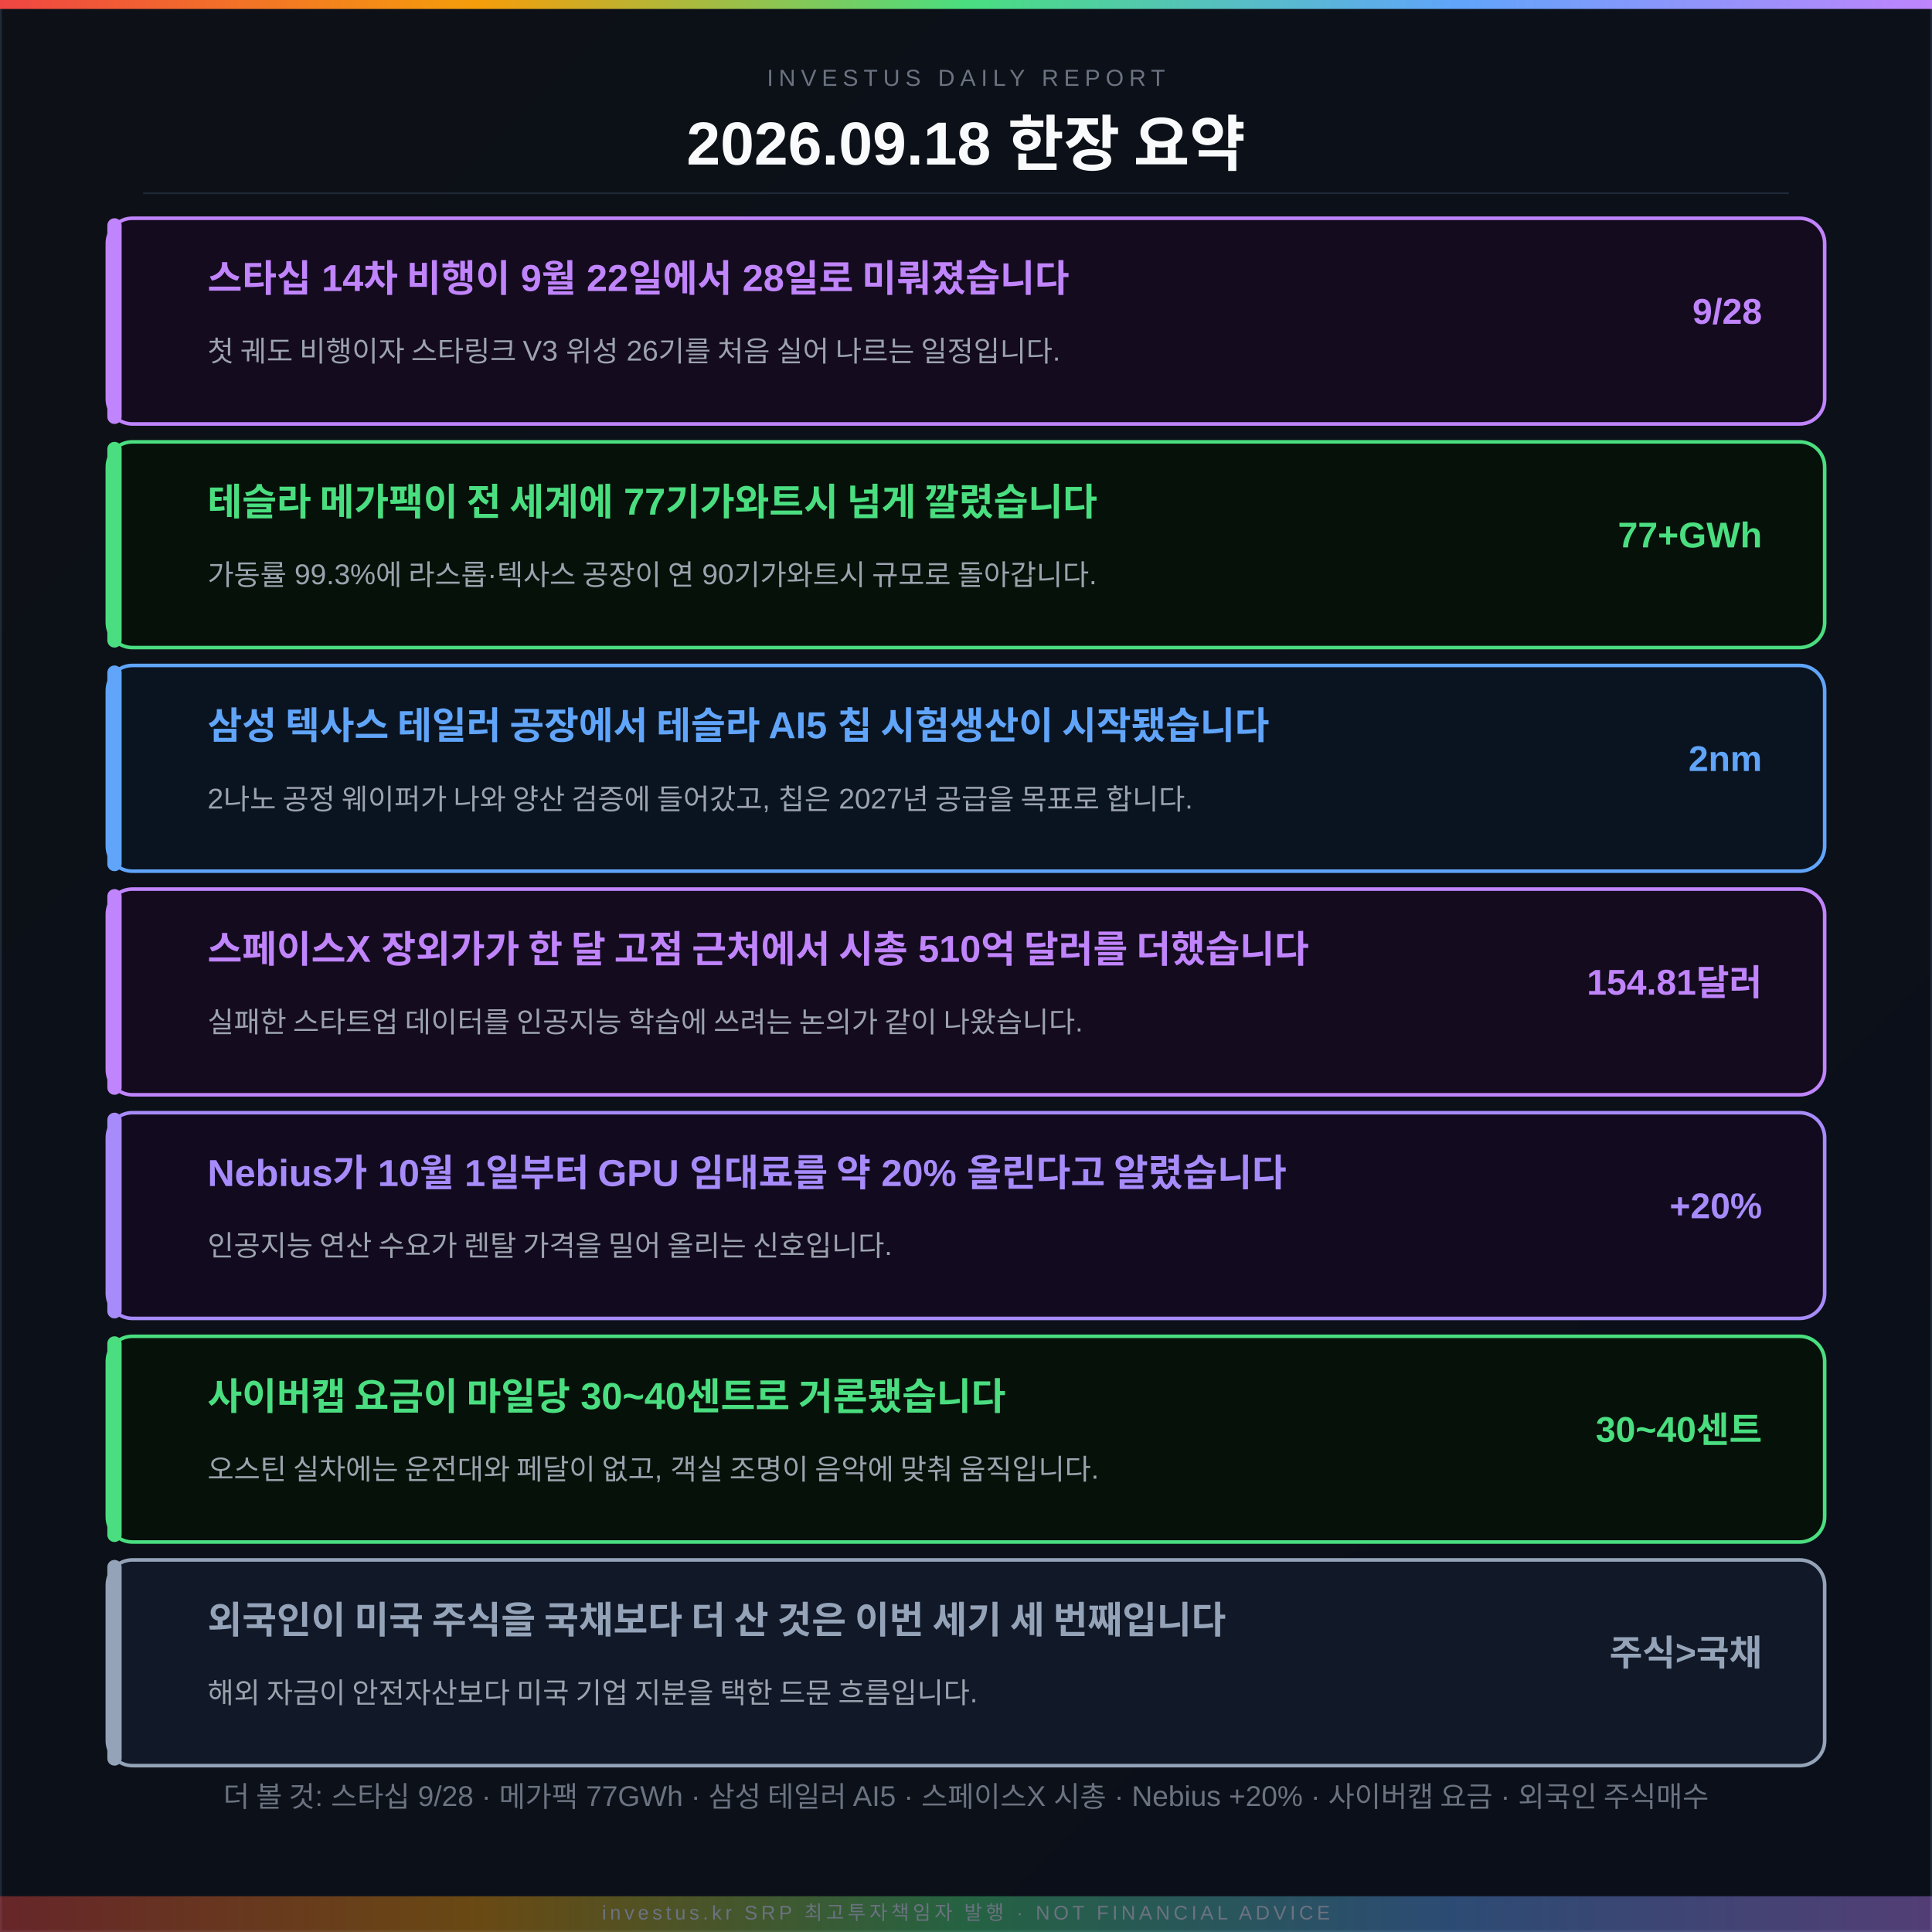
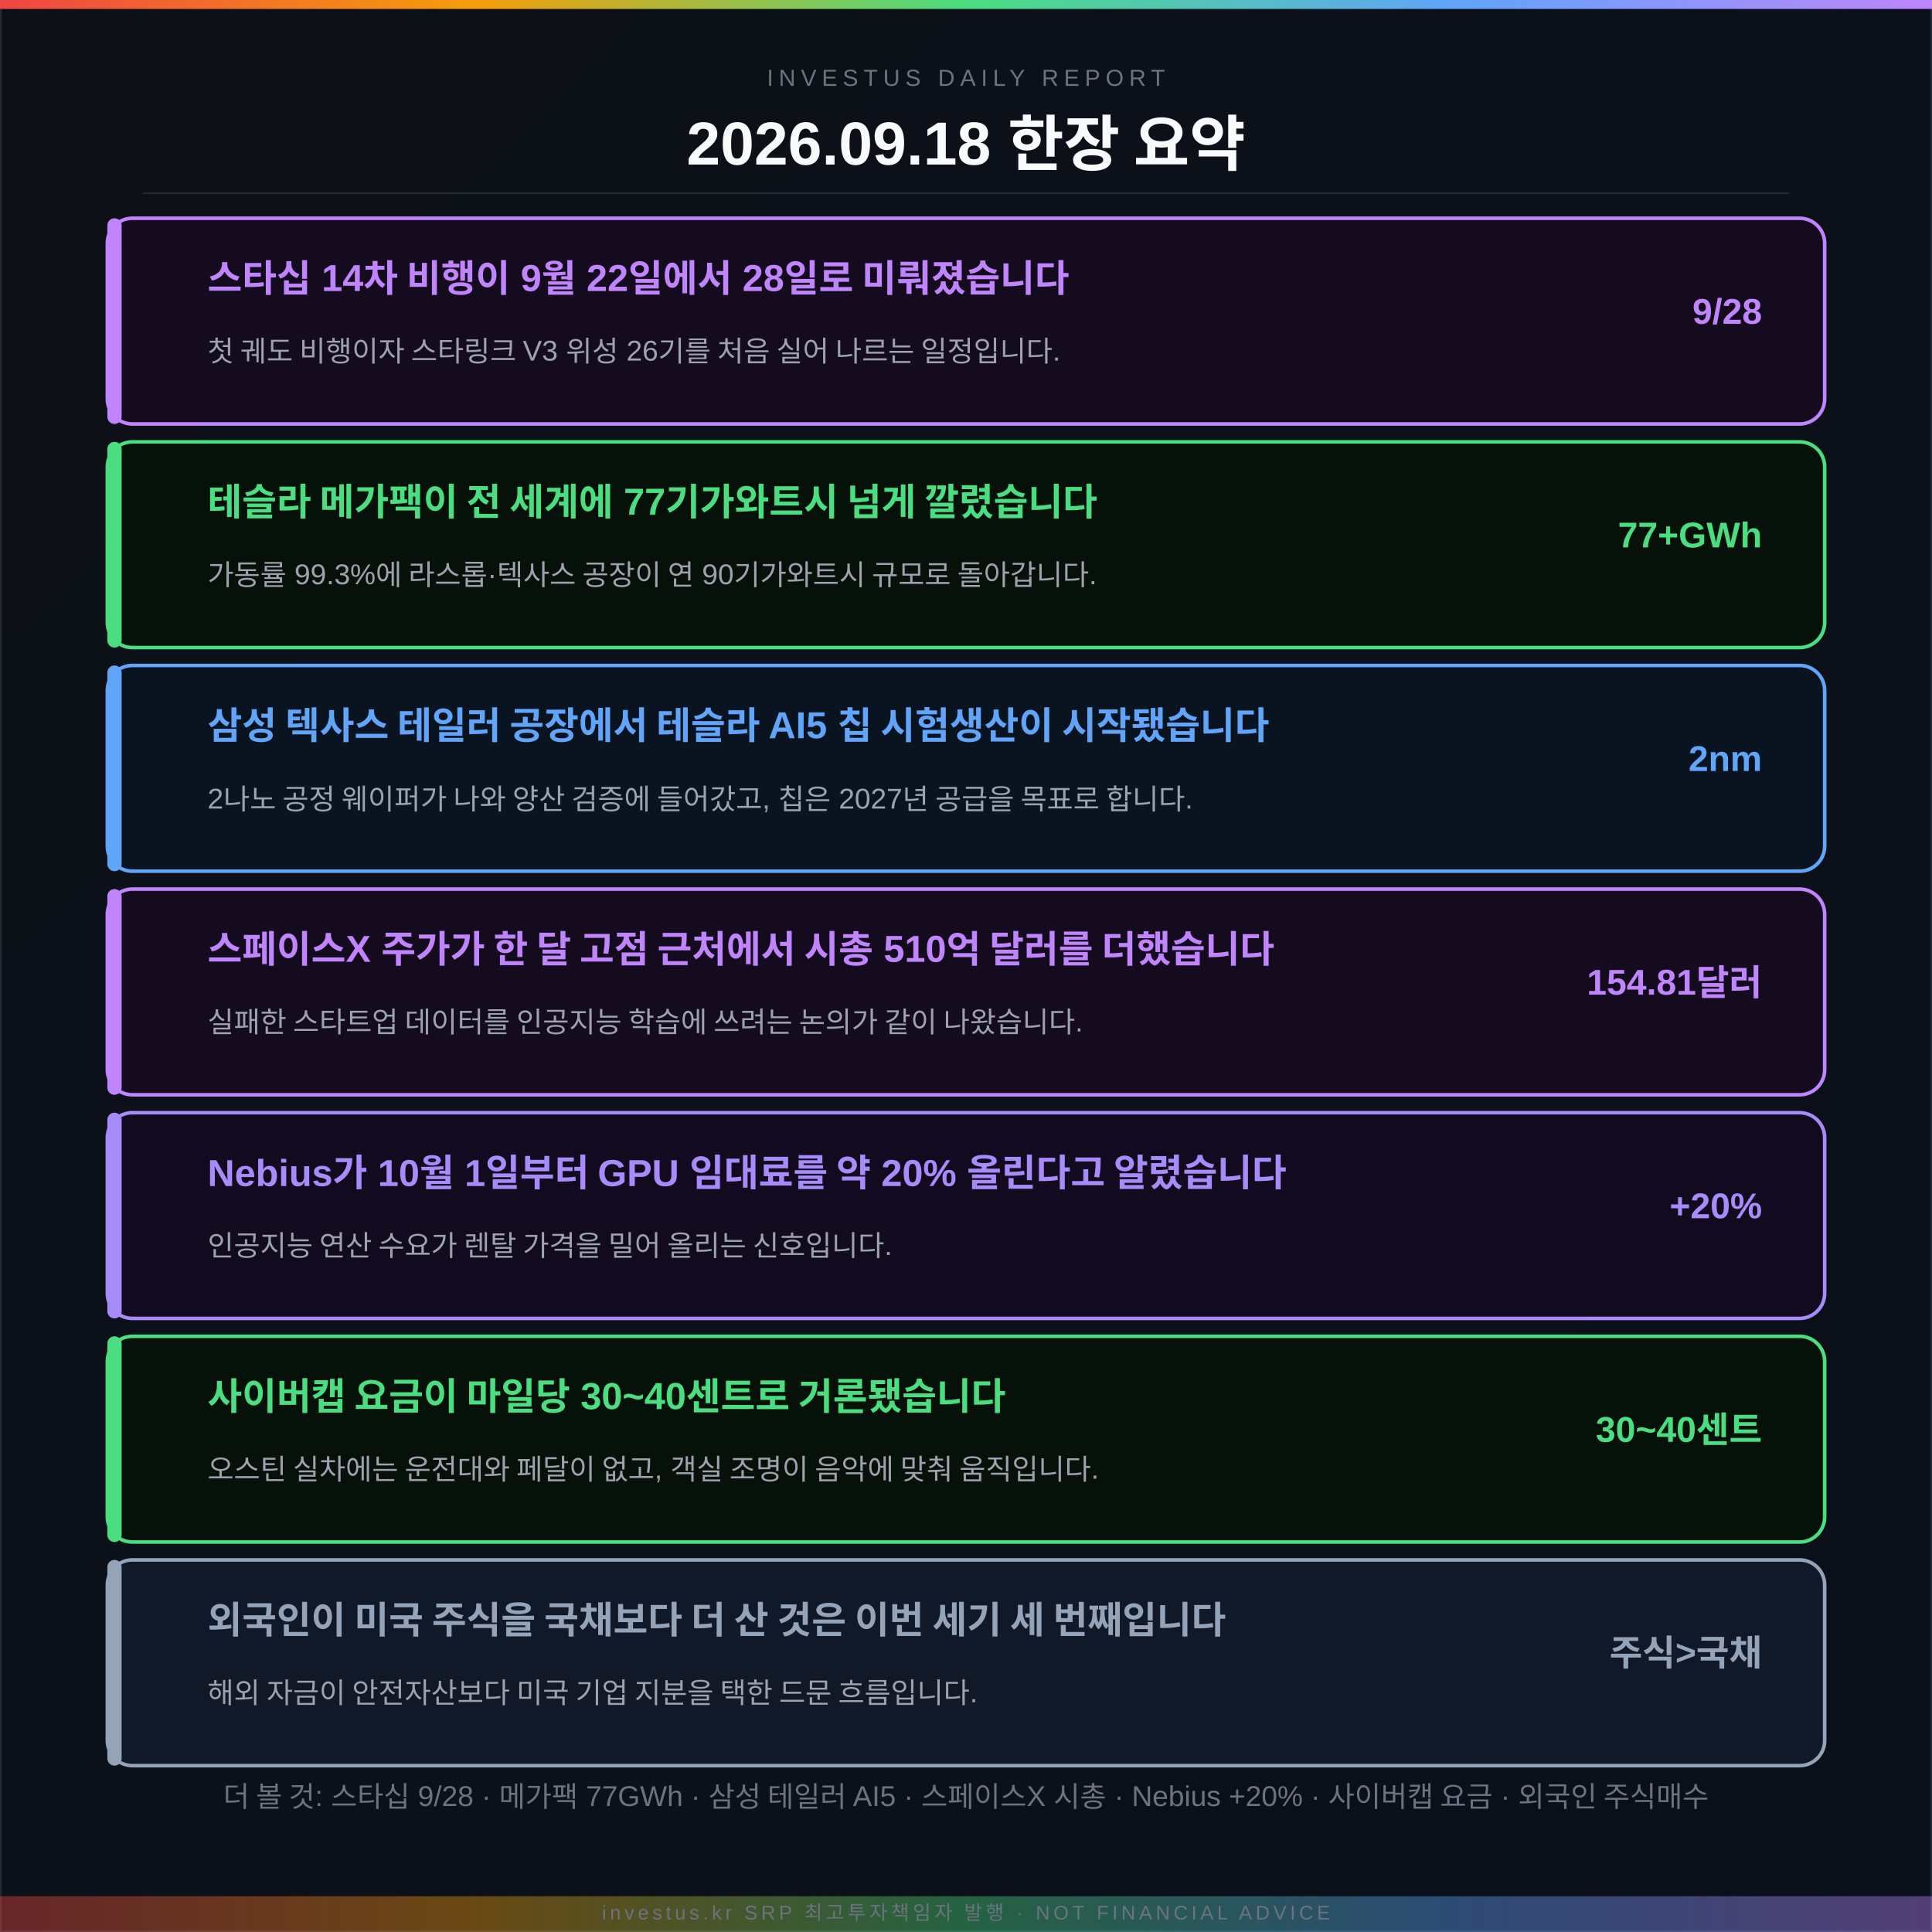
<svg xmlns="http://www.w3.org/2000/svg" viewBox="0 0 1080 1080" width="1080" height="1080">
  <defs>
    <linearGradient id="bg" x1="0%" y1="0%" x2="100%" y2="100%">
      <stop offset="0%" style="stop-color:#0d1117" />
      <stop offset="100%" style="stop-color:#0a0f1a" />
    </linearGradient>
    <linearGradient id="flow" x1="0%" y1="0%" x2="100%" y2="0%">
      <stop offset="0%" style="stop-color:#ef4444" />
      <stop offset="25%" style="stop-color:#f59e0b" />
      <stop offset="50%" style="stop-color:#4ade80" />
      <stop offset="75%" style="stop-color:#60a5fa" />
      <stop offset="100%" style="stop-color:#c084fc" />
    </linearGradient>
  </defs>
  <rect width="1080" height="1080" fill="url(#bg)" />
  <rect width="1080" height="1080" fill="none" stroke="#1f2937" stroke-width="2" />
  <rect x="0" y="0" width="1080" height="5" fill="url(#flow)" />
  <text x="540" y="48" font-family="Arial" font-size="13" fill="#6b7280" text-anchor="middle" letter-spacing="3">INVESTUS DAILY REPORT</text>
  <text x="540" y="92" font-family="Arial Black,Arial" font-size="34" font-weight="900" fill="#f9fafb" text-anchor="middle">2026.09.18 한장 요약</text>
  <line x1="80" y1="108" x2="1000" y2="108" stroke="#1f2937" stroke-width="1" />
  <rect x="60" y="122" width="960" height="115" rx="14" fill="#140b1f" stroke="#c084fc" stroke-width="2" />
  <rect x="60" y="122" width="8" height="115" rx="4" fill="#c084fc" />
  <text x="116" y="163" font-family="Arial Black,Arial" font-size="21" font-weight="900" fill="#c084fc">스타십 14차 비행이 9월 22일에서 28일로 미뤄졌습니다</text>
  <text x="116" y="202" font-family="Arial" font-size="16" fill="#9ca3af">첫 궤도 비행이자 스타링크 V3 위성 26기를 처음 실어 나르는 일정입니다.</text>
  <text x="985" y="181" font-family="Arial Black,Arial" font-size="20" font-weight="900" fill="#c084fc" text-anchor="end">9/28</text>
  <rect x="60" y="247" width="960" height="115" rx="14" fill="#061209" stroke="#4ade80" stroke-width="2" />
  <rect x="60" y="247" width="8" height="115" rx="4" fill="#4ade80" />
  <text x="116" y="288" font-family="Arial Black,Arial" font-size="21" font-weight="900" fill="#4ade80">테슬라 메가팩이 전 세계에 77기가와트시 넘게 깔렸습니다</text>
  <text x="116" y="327" font-family="Arial" font-size="16" fill="#9ca3af">가동률 99.3%에 라스롭·텍사스 공장이 연 90기가와트시 규모로 돌아갑니다.</text>
  <text x="985" y="306" font-family="Arial Black,Arial" font-size="20" font-weight="900" fill="#4ade80" text-anchor="end">77+GWh</text>
  <rect x="60" y="372" width="960" height="115" rx="14" fill="#0a1420" stroke="#60a5fa" stroke-width="2" />
  <rect x="60" y="372" width="8" height="115" rx="4" fill="#60a5fa" />
  <text x="116" y="413" font-family="Arial Black,Arial" font-size="21" font-weight="900" fill="#60a5fa">삼성 텍사스 테일러 공장에서 테슬라 AI5 칩 시험생산이 시작됐습니다</text>
  <text x="116" y="452" font-family="Arial" font-size="16" fill="#9ca3af">2나노 공정 웨이퍼가 나와 양산 검증에 들어갔고, 칩은 2027년 공급을 목표로 합니다.</text>
  <text x="985" y="431" font-family="Arial Black,Arial" font-size="20" font-weight="900" fill="#60a5fa" text-anchor="end">2nm</text>
  <rect x="60" y="497" width="960" height="115" rx="14" fill="#140b1f" stroke="#c084fc" stroke-width="2" />
  <rect x="60" y="497" width="8" height="115" rx="4" fill="#c084fc" />
-   <text x="116" y="538" font-family="Arial Black,Arial" font-size="21" font-weight="900" fill="#c084fc">스페이스X 장외가가 한 달 고점 근처에서 시총 510억 달러를 더했습니다</text>
+   <text x="116" y="538" font-family="Arial Black,Arial" font-size="21" font-weight="900" fill="#c084fc">스페이스X 주가가 한 달 고점 근처에서 시총 510억 달러를 더했습니다</text>
  <text x="116" y="577" font-family="Arial" font-size="16" fill="#9ca3af">실패한 스타트업 데이터를 인공지능 학습에 쓰려는 논의가 같이 나왔습니다.</text>
  <text x="985" y="556" font-family="Arial Black,Arial" font-size="20" font-weight="900" fill="#c084fc" text-anchor="end">154.81달러</text>
  <rect x="60" y="622" width="960" height="115" rx="14" fill="#120b1f" stroke="#a78bfa" stroke-width="2" />
  <rect x="60" y="622" width="8" height="115" rx="4" fill="#a78bfa" />
  <text x="116" y="663" font-family="Arial Black,Arial" font-size="21" font-weight="900" fill="#a78bfa">Nebius가 10월 1일부터 GPU 임대료를 약 20% 올린다고 알렸습니다</text>
  <text x="116" y="702" font-family="Arial" font-size="16" fill="#9ca3af">인공지능 연산 수요가 렌탈 가격을 밀어 올리는 신호입니다.</text>
  <text x="985" y="681" font-family="Arial Black,Arial" font-size="20" font-weight="900" fill="#a78bfa" text-anchor="end">+20%</text>
  <rect x="60" y="747" width="960" height="115" rx="14" fill="#061209" stroke="#4ade80" stroke-width="2" />
  <rect x="60" y="747" width="8" height="115" rx="4" fill="#4ade80" />
  <text x="116" y="788" font-family="Arial Black,Arial" font-size="21" font-weight="900" fill="#4ade80">사이버캡 요금이 마일당 30~40센트로 거론됐습니다</text>
  <text x="116" y="827" font-family="Arial" font-size="16" fill="#9ca3af">오스틴 실차에는 운전대와 페달이 없고, 객실 조명이 음악에 맞춰 움직입니다.</text>
  <text x="985" y="806" font-family="Arial Black,Arial" font-size="20" font-weight="900" fill="#4ade80" text-anchor="end">30~40센트</text>
  <rect x="60" y="872" width="960" height="115" rx="14" fill="#111827" stroke="#94a3b8" stroke-width="2" />
  <rect x="60" y="872" width="8" height="115" rx="4" fill="#94a3b8" />
  <text x="116" y="913" font-family="Arial Black,Arial" font-size="21" font-weight="900" fill="#94a3b8">외국인이 미국 주식을 국채보다 더 산 것은 이번 세기 세 번째입니다</text>
  <text x="116" y="952" font-family="Arial" font-size="16" fill="#9ca3af">해외 자금이 안전자산보다 미국 기업 지분을 택한 드문 흐름입니다.</text>
  <text x="985" y="931" font-family="Arial Black,Arial" font-size="20" font-weight="900" fill="#94a3b8" text-anchor="end">주식&gt;국채</text>
  <text x="540" y="1010" font-family="Arial" font-size="16" fill="#6b7280" text-anchor="middle">더 볼 것: 스타십 9/28 · 메가팩 77GWh · 삼성 테일러 AI5 · 스페이스X 시총 · Nebius +20% · 사이버캡 요금 · 외국인 주식매수</text>
  <rect x="0" y="1060" width="1080" height="20" fill="url(#flow)" opacity=".4" />
  <text x="540" y="1073" font-family="Arial" font-size="11" fill="#6b7280" text-anchor="middle" letter-spacing="2">investus.kr SRP 최고투자책임자 발행 · NOT FINANCIAL ADVICE</text>
</svg>
